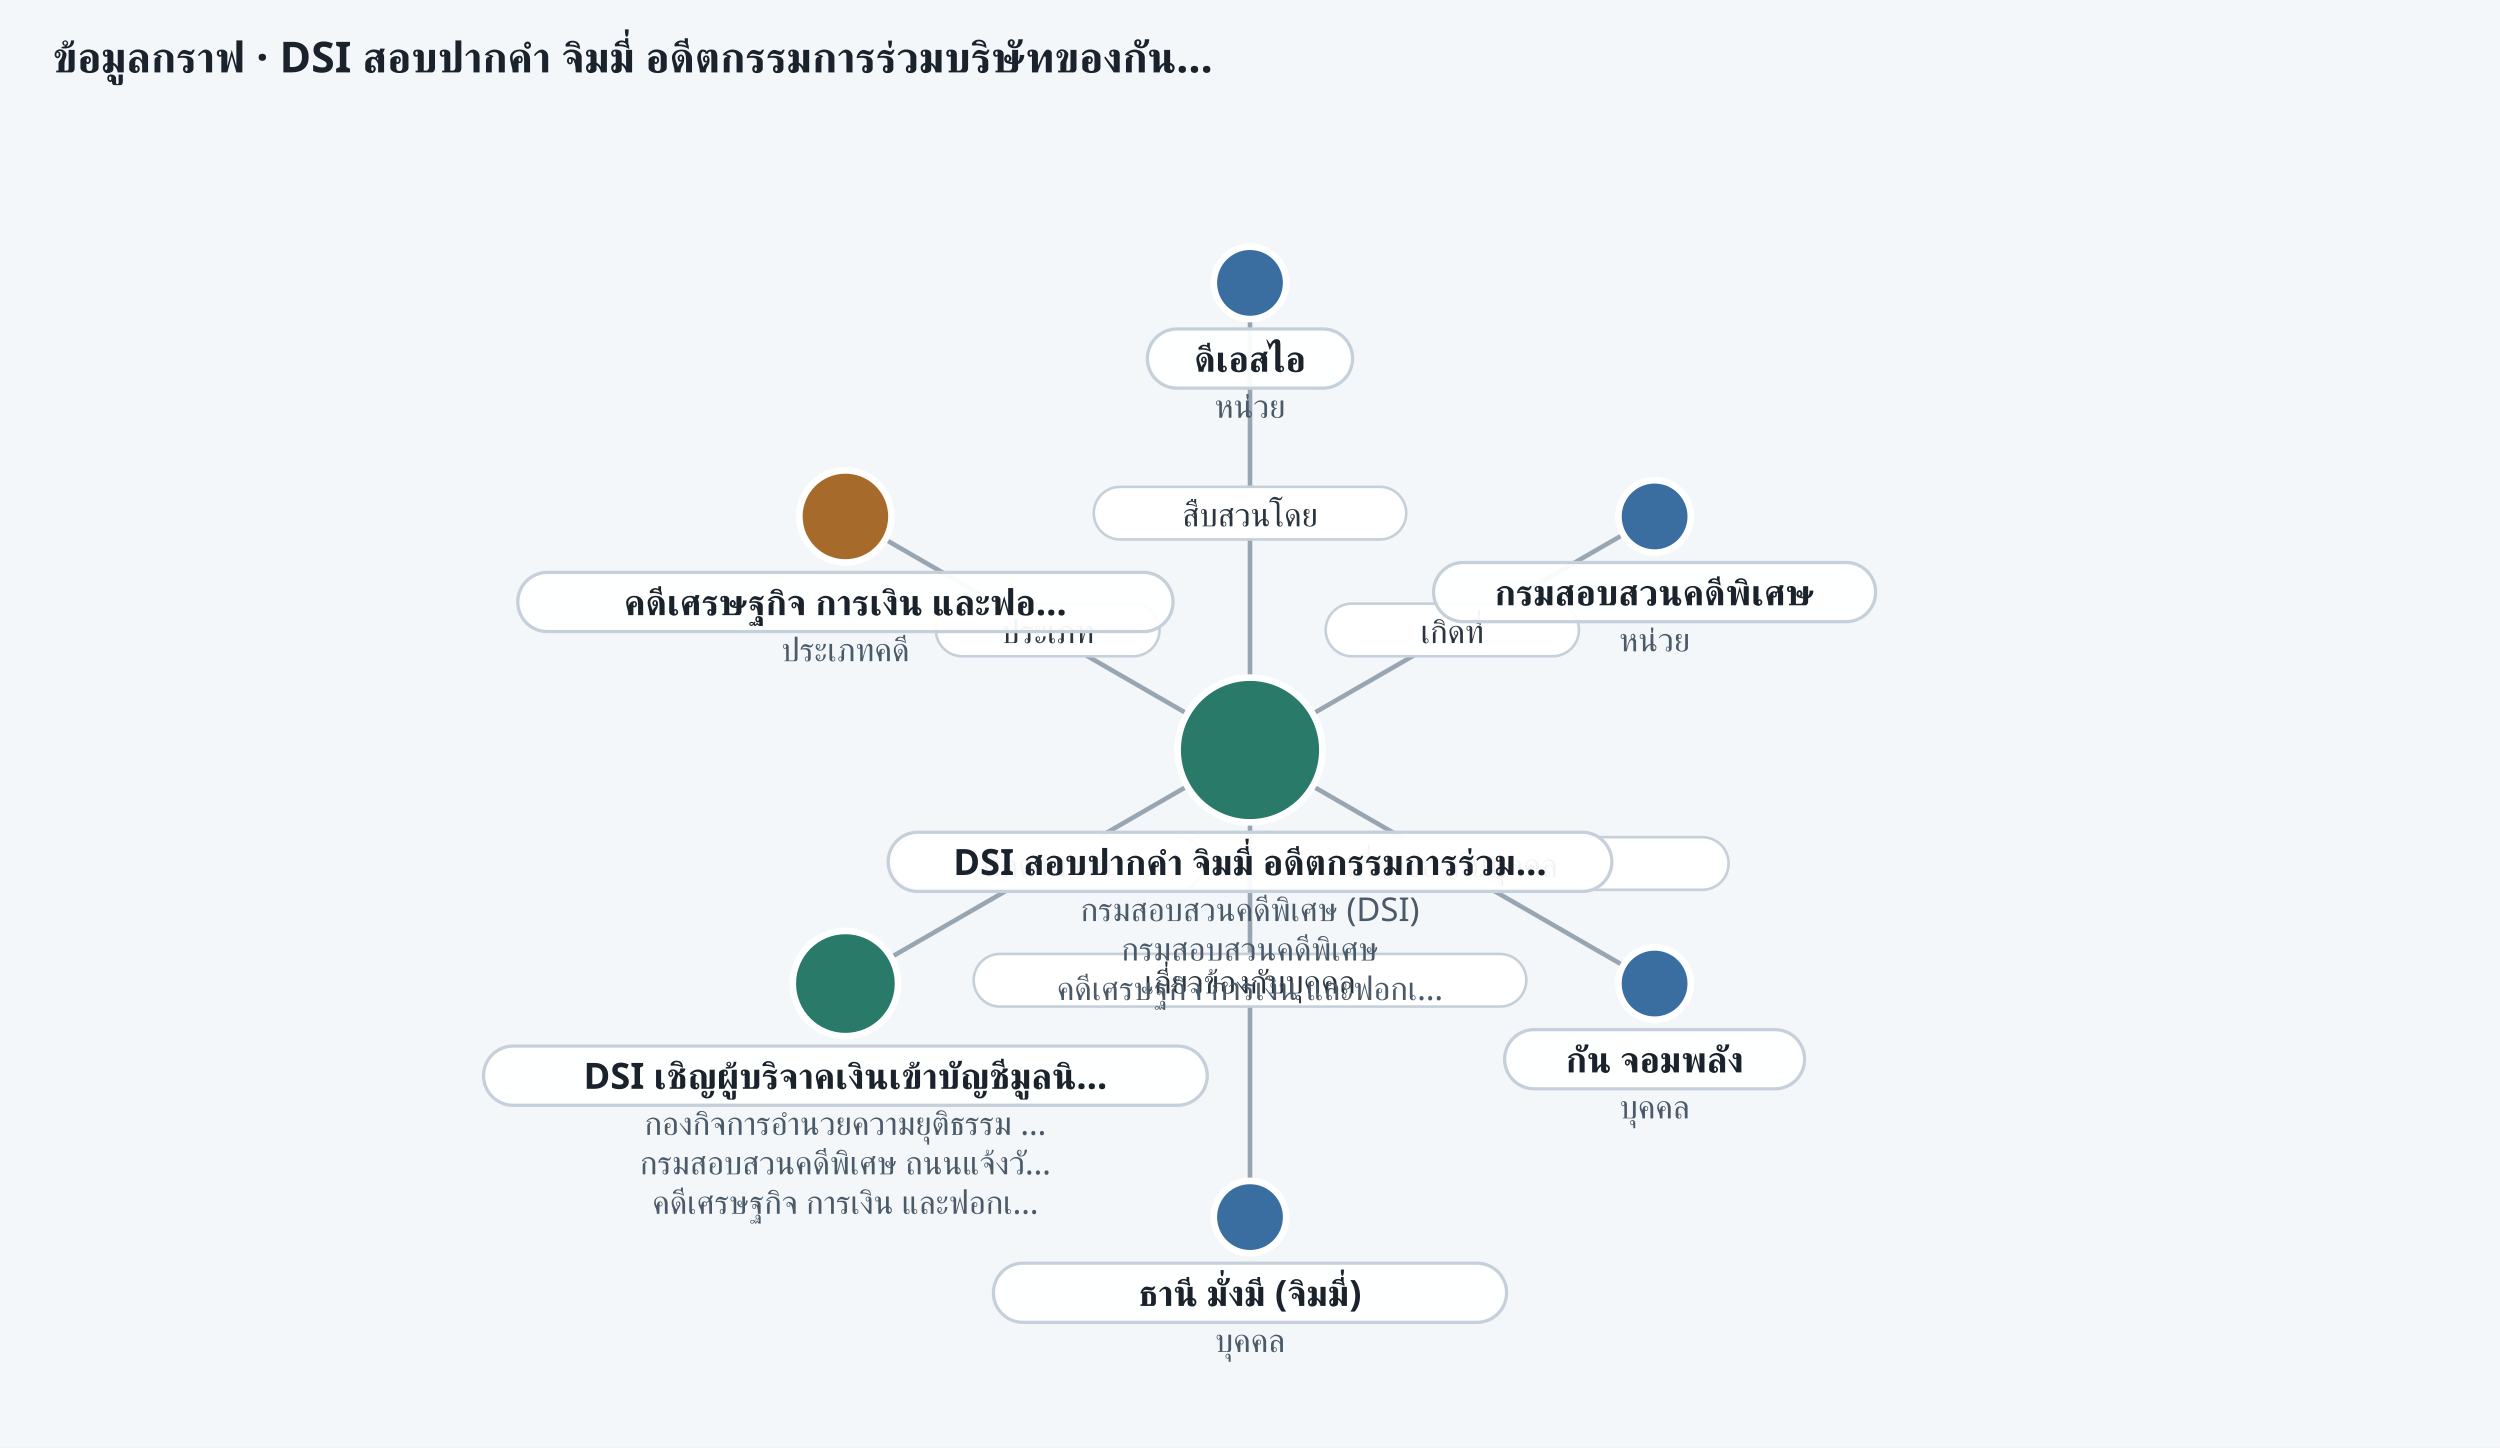
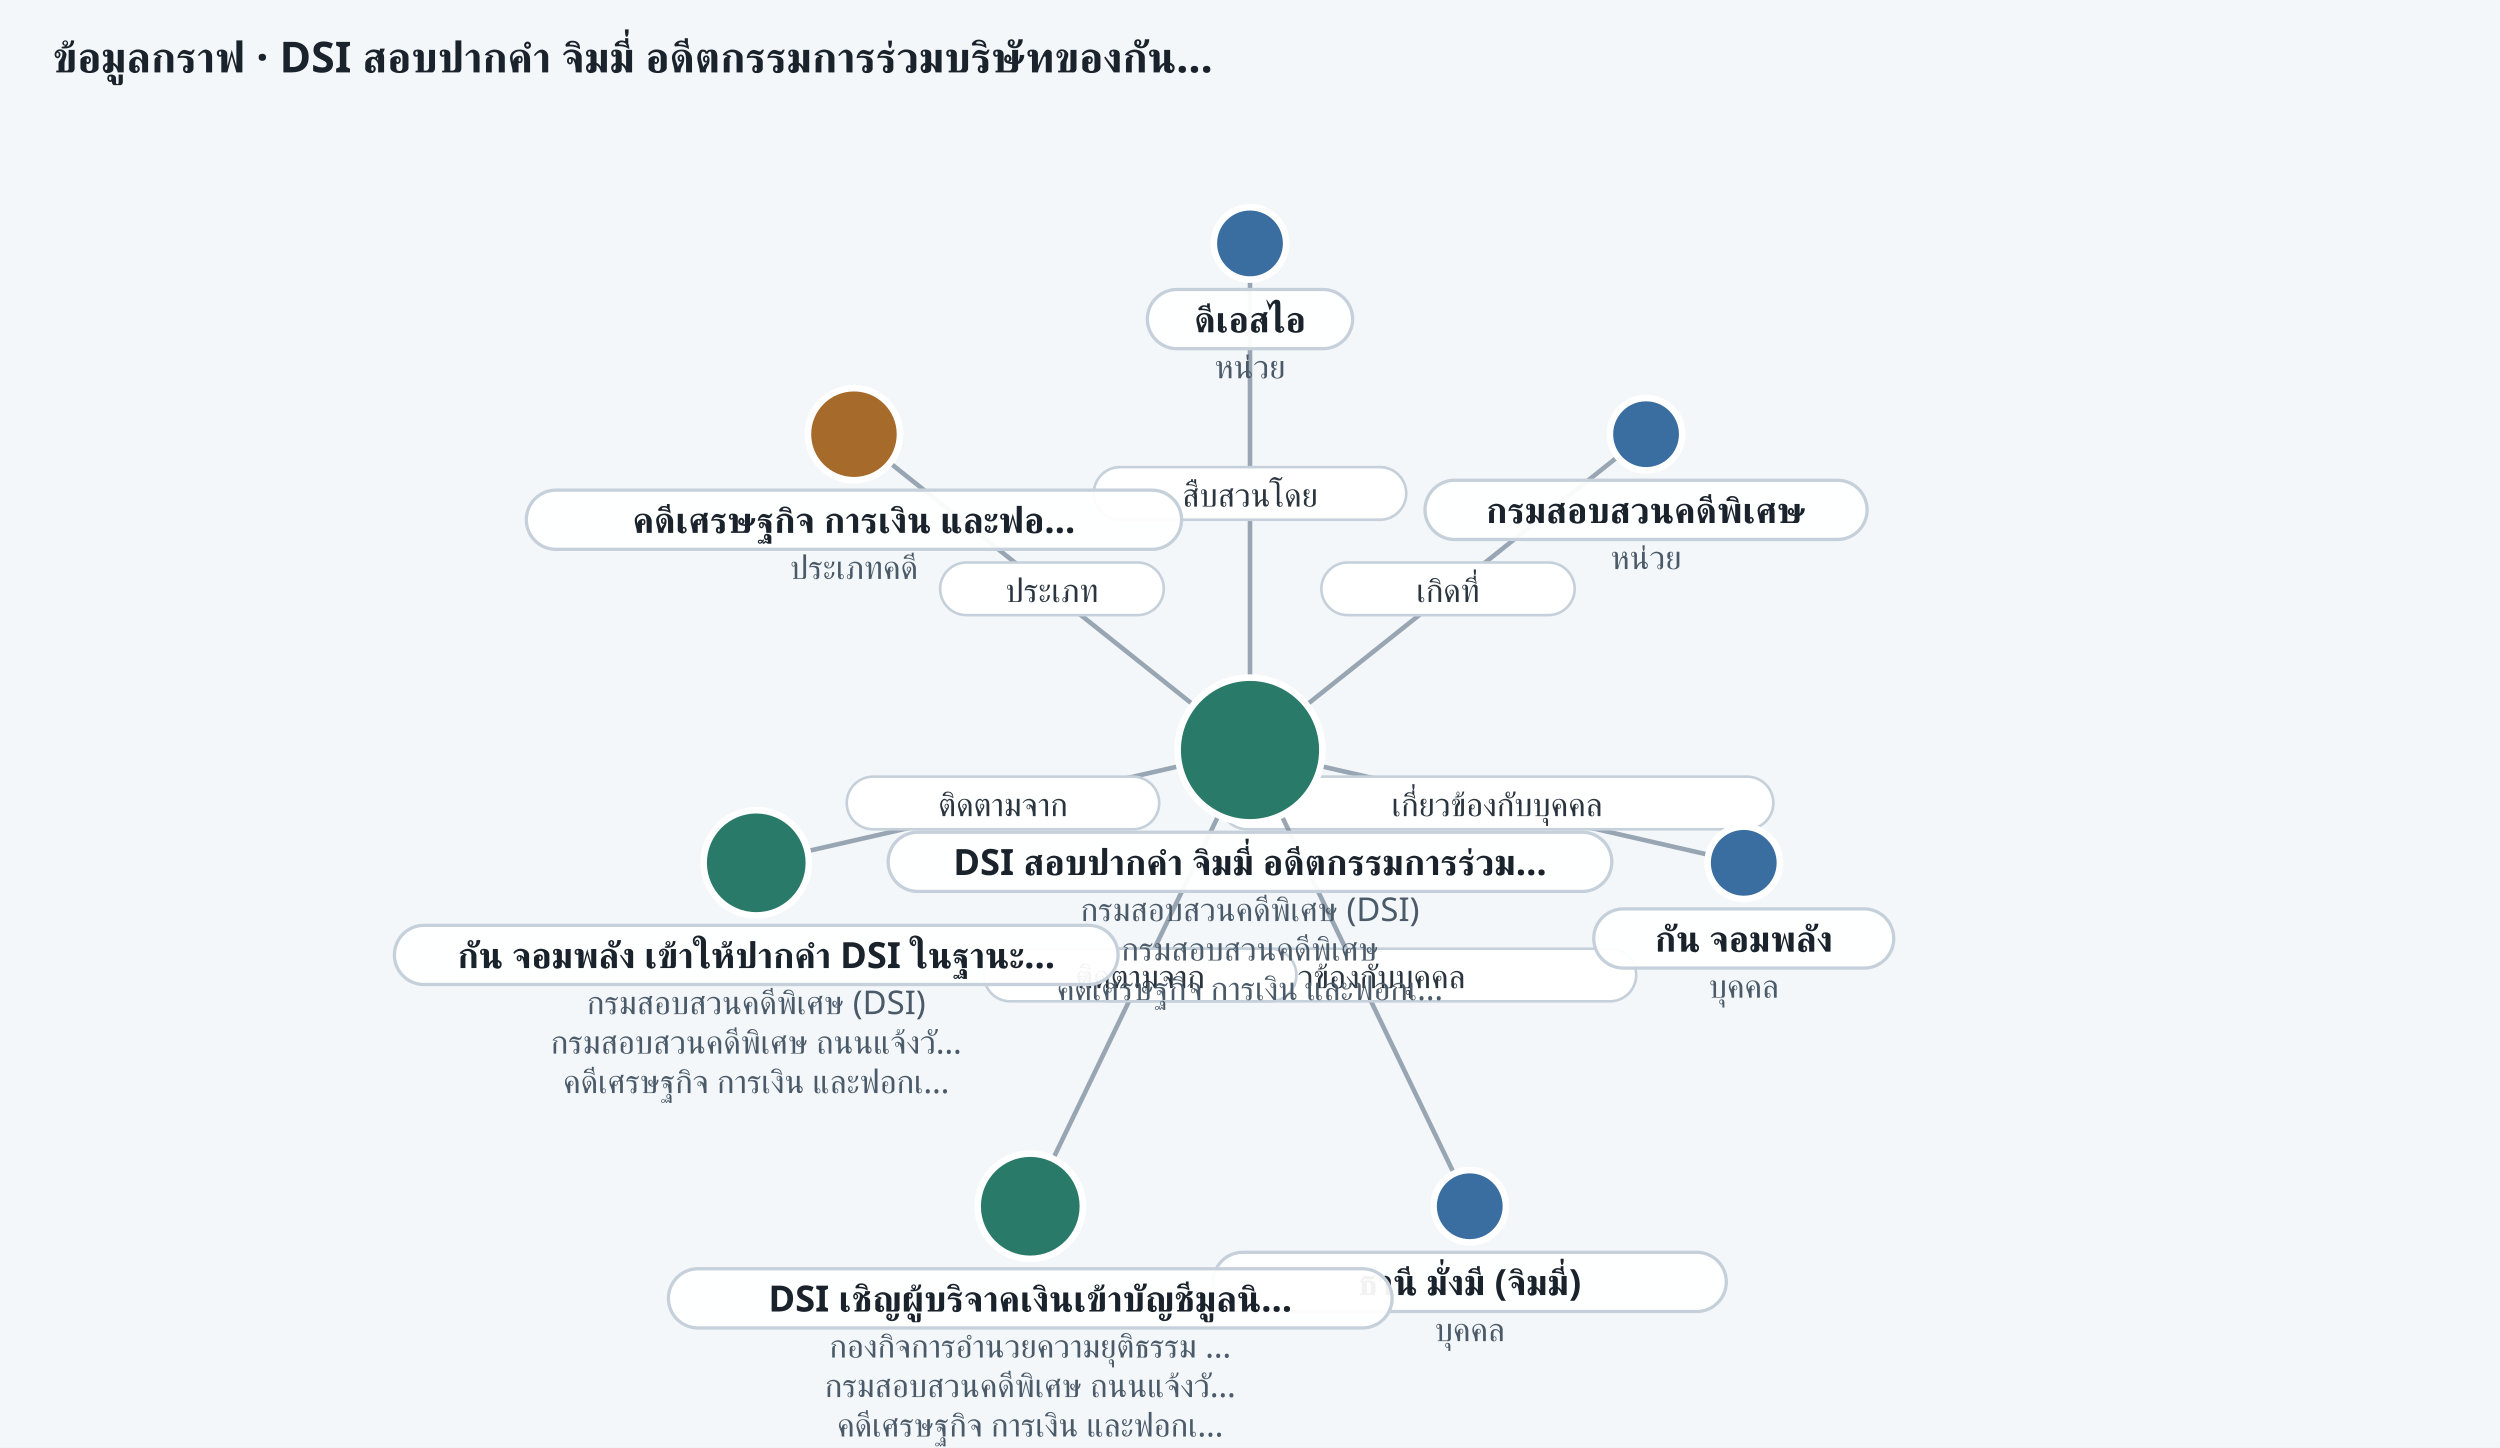
<svg xmlns="http://www.w3.org/2000/svg" width="760" height="440" viewBox="0 0 760 440" role="img" aria-label="ego graph 20261126-econ-02">
  <rect width="100%" height="100%" fill="#f4f7fa" />
  <text x="16" y="22" font-size="13" font-weight="700" fill="#1a222c" font-family="Sarabun, Anuphan, sans-serif">ข้อมูลกราฟ · DSI สอบปากคำ จิมมี่ อดีตกรรมการร่วมบริษัทของกัน…</text>
-   <line x1="380.0" y1="228.0" x2="380.0" y2="86.0" stroke="#7a8a9a" stroke-width="1.4" opacity="0.75" />
-   <rect x="332.5" y="148.0" width="95.0" height="16" rx="8" fill="#fff" stroke="#c5d0da" stroke-width="0.8" />
-   <text x="380.0" y="160.0" text-anchor="middle" font-size="10" fill="#2a3540" font-family="Sarabun, Anuphan, sans-serif">สืบสวนโดย</text>
-   <line x1="380.0" y1="228.0" x2="503.0" y2="157.0" stroke="#7a8a9a" stroke-width="1.4" opacity="0.75" />
-   <rect x="403.0" y="183.5" width="77.0" height="16" rx="8" fill="#fff" stroke="#c5d0da" stroke-width="0.8" />
-   <text x="441.5" y="195.5" text-anchor="middle" font-size="10" fill="#2a3540" font-family="Sarabun, Anuphan, sans-serif">เกิดที่</text>
-   <line x1="380.0" y1="228.0" x2="503.0" y2="299.0" stroke="#7a8a9a" stroke-width="1.4" opacity="0.75" />
-   <rect x="357.5" y="254.5" width="168.0" height="16" rx="8" fill="#fff" stroke="#c5d0da" stroke-width="0.8" />
-   <text x="441.5" y="266.5" text-anchor="middle" font-size="10" fill="#2a3540" font-family="Sarabun, Anuphan, sans-serif">เกี่ยวข้องกับบุคคล</text>
-   <line x1="380.0" y1="228.0" x2="380.0" y2="370.0" stroke="#7a8a9a" stroke-width="1.4" opacity="0.75" />
-   <rect x="296.0" y="290.0" width="168.0" height="16" rx="8" fill="#fff" stroke="#c5d0da" stroke-width="0.8" />
-   <text x="380.0" y="302.0" text-anchor="middle" font-size="10" fill="#2a3540" font-family="Sarabun, Anuphan, sans-serif">เกี่ยวข้องกับบุคคล</text>
-   <line x1="380.0" y1="228.0" x2="257.0" y2="299.0" stroke="#7a8a9a" stroke-width="1.4" opacity="0.75" />
-   <rect x="271.0" y="254.5" width="95.0" height="16" rx="8" fill="#fff" stroke="#c5d0da" stroke-width="0.8" />
-   <text x="318.5" y="266.5" text-anchor="middle" font-size="10" fill="#2a3540" font-family="Sarabun, Anuphan, sans-serif">ติดตามจาก</text>
-   <line x1="380.0" y1="228.0" x2="257.0" y2="157.0" stroke="#7a8a9a" stroke-width="1.4" opacity="0.75" />
-   <rect x="284.5" y="183.5" width="68.0" height="16" rx="8" fill="#fff" stroke="#c5d0da" stroke-width="0.8" />
-   <text x="318.5" y="195.5" text-anchor="middle" font-size="10" fill="#2a3540" font-family="Sarabun, Anuphan, sans-serif">ประเภท</text>
+   <line x1="380.0" y1="228.0" x2="380.0" y2="74.0" stroke="#7a8a9a" stroke-width="1.4" opacity="0.75" />
+   <rect x="332.5" y="142.0" width="95.0" height="16" rx="8" fill="#fff" stroke="#c5d0da" stroke-width="0.8" />
+   <text x="380.0" y="154.0" text-anchor="middle" font-size="10" fill="#2a3540" font-family="Sarabun, Anuphan, sans-serif">สืบสวนโดย</text>
+   <line x1="380.0" y1="228.0" x2="500.4" y2="132.0" stroke="#7a8a9a" stroke-width="1.4" opacity="0.75" />
+   <rect x="401.7" y="171.0" width="77.0" height="16" rx="8" fill="#fff" stroke="#c5d0da" stroke-width="0.8" />
+   <text x="440.2" y="183.0" text-anchor="middle" font-size="10" fill="#2a3540" font-family="Sarabun, Anuphan, sans-serif">เกิดที่</text>
+   <line x1="380.0" y1="228.0" x2="530.1" y2="262.3" stroke="#7a8a9a" stroke-width="1.4" opacity="0.75" />
+   <rect x="371.1" y="236.1" width="168.0" height="16" rx="8" fill="#fff" stroke="#c5d0da" stroke-width="0.8" />
+   <text x="455.1" y="248.1" text-anchor="middle" font-size="10" fill="#2a3540" font-family="Sarabun, Anuphan, sans-serif">เกี่ยวข้องกับบุคคล</text>
+   <line x1="380.0" y1="228.0" x2="446.8" y2="366.7" stroke="#7a8a9a" stroke-width="1.4" opacity="0.75" />
+   <rect x="329.4" y="288.4" width="168.0" height="16" rx="8" fill="#fff" stroke="#c5d0da" stroke-width="0.8" />
+   <text x="413.4" y="300.4" text-anchor="middle" font-size="10" fill="#2a3540" font-family="Sarabun, Anuphan, sans-serif">เกี่ยวข้องกับบุคคล</text>
+   <line x1="380.0" y1="228.0" x2="313.2" y2="366.7" stroke="#7a8a9a" stroke-width="1.4" opacity="0.75" />
+   <rect x="299.1" y="288.4" width="95.0" height="16" rx="8" fill="#fff" stroke="#c5d0da" stroke-width="0.8" />
+   <text x="346.6" y="300.4" text-anchor="middle" font-size="10" fill="#2a3540" font-family="Sarabun, Anuphan, sans-serif">ติดตามจาก</text>
+   <line x1="229.9" y1="262.3" x2="380.0" y2="228.0" stroke="#7a8a9a" stroke-width="1.4" opacity="0.75" />
+   <rect x="257.4" y="236.1" width="95.0" height="16" rx="8" fill="#fff" stroke="#c5d0da" stroke-width="0.8" />
+   <text x="304.9" y="248.1" text-anchor="middle" font-size="10" fill="#2a3540" font-family="Sarabun, Anuphan, sans-serif">ติดตามจาก</text>
+   <line x1="380.0" y1="228.0" x2="259.6" y2="132.0" stroke="#7a8a9a" stroke-width="1.4" opacity="0.75" />
+   <rect x="285.8" y="171.0" width="68.0" height="16" rx="8" fill="#fff" stroke="#c5d0da" stroke-width="0.8" />
+   <text x="319.8" y="183.0" text-anchor="middle" font-size="10" fill="#2a3540" font-family="Sarabun, Anuphan, sans-serif">ประเภท</text>
  <circle cx="380.0" cy="228.0" r="22" fill="#2a7a6a" stroke="#fff" stroke-width="2" />
  <rect x="270.0" y="253.0" width="220.0" height="18" rx="9" fill="rgba(255,255,255,0.94)" stroke="#c5d0da" />
  <text x="380.0" y="266.0" text-anchor="middle" font-size="11" font-weight="600" fill="#1a222c" font-family="Sarabun, Anuphan, sans-serif">DSI สอบปากคำ จิมมี่ อดีตกรรมการร่วม…</text>
  <text x="380.0" y="280.0" text-anchor="middle" font-size="10" fill="#4a5a68" font-family="Sarabun, Anuphan, sans-serif">กรมสอบสวนคดีพิเศษ (DSI)</text>
  <text x="380.0" y="292.0" text-anchor="middle" font-size="10" fill="#4a5a68" font-family="Sarabun, Anuphan, sans-serif">กรมสอบสวนคดีพิเศษ</text>
  <text x="380.0" y="304.0" text-anchor="middle" font-size="10" fill="#4a5a68" font-family="Sarabun, Anuphan, sans-serif">คดีเศรษฐกิจ การเงิน และฟอกเ…</text>
-   <circle cx="380.0" cy="86.0" r="11" fill="#3a6ea0" stroke="#fff" stroke-width="2" />
-   <rect x="348.8" y="100.0" width="62.4" height="18" rx="9" fill="rgba(255,255,255,0.94)" stroke="#c5d0da" />
-   <text x="380.0" y="113.0" text-anchor="middle" font-size="11" font-weight="600" fill="#1a222c" font-family="Sarabun, Anuphan, sans-serif">ดีเอสไอ</text>
-   <text x="380.0" y="127.0" text-anchor="middle" font-size="10" fill="#4a5a68" font-family="Sarabun, Anuphan, sans-serif">หน่วย</text>
-   <circle cx="503.0" cy="157.0" r="11" fill="#3a6ea0" stroke="#fff" stroke-width="2" />
-   <rect x="435.8" y="171.0" width="134.4" height="18" rx="9" fill="rgba(255,255,255,0.94)" stroke="#c5d0da" />
-   <text x="503.0" y="184.0" text-anchor="middle" font-size="11" font-weight="600" fill="#1a222c" font-family="Sarabun, Anuphan, sans-serif">กรมสอบสวนคดีพิเศษ</text>
-   <text x="503.0" y="198.0" text-anchor="middle" font-size="10" fill="#4a5a68" font-family="Sarabun, Anuphan, sans-serif">หน่วย</text>
-   <circle cx="503.0" cy="299.0" r="11" fill="#3a6ea0" stroke="#fff" stroke-width="2" />
-   <rect x="457.4" y="313.0" width="91.2" height="18" rx="9" fill="rgba(255,255,255,0.94)" stroke="#c5d0da" />
-   <text x="503.0" y="326.0" text-anchor="middle" font-size="11" font-weight="600" fill="#1a222c" font-family="Sarabun, Anuphan, sans-serif">กัน จอมพลัง</text>
-   <text x="503.0" y="340.0" text-anchor="middle" font-size="10" fill="#4a5a68" font-family="Sarabun, Anuphan, sans-serif">บุคคล</text>
-   <circle cx="380.0" cy="370.0" r="11" fill="#3a6ea0" stroke="#fff" stroke-width="2" />
-   <rect x="302.0" y="384.0" width="156.0" height="18" rx="9" fill="rgba(255,255,255,0.94)" stroke="#c5d0da" />
-   <text x="380.0" y="397.0" text-anchor="middle" font-size="11" font-weight="600" fill="#1a222c" font-family="Sarabun, Anuphan, sans-serif">ธานี มั่งมี (จิมมี่)</text>
-   <text x="380.0" y="411.0" text-anchor="middle" font-size="10" fill="#4a5a68" font-family="Sarabun, Anuphan, sans-serif">บุคคล</text>
-   <circle cx="257.0" cy="299.0" r="16" fill="#2a7a6a" stroke="#fff" stroke-width="2" />
-   <rect x="147.0" y="318.0" width="220.0" height="18" rx="9" fill="rgba(255,255,255,0.94)" stroke="#c5d0da" />
-   <text x="257.0" y="331.0" text-anchor="middle" font-size="11" font-weight="600" fill="#1a222c" font-family="Sarabun, Anuphan, sans-serif">DSI เชิญผู้บริจาคเงินเข้าบัญชีมูลนิ…</text>
-   <text x="257.0" y="345.0" text-anchor="middle" font-size="10" fill="#4a5a68" font-family="Sarabun, Anuphan, sans-serif">กองกิจการอำนวยความยุติธรรม …</text>
-   <text x="257.0" y="357.0" text-anchor="middle" font-size="10" fill="#4a5a68" font-family="Sarabun, Anuphan, sans-serif">กรมสอบสวนคดีพิเศษ ถนนแจ้งวั…</text>
-   <text x="257.0" y="369.0" text-anchor="middle" font-size="10" fill="#4a5a68" font-family="Sarabun, Anuphan, sans-serif">คดีเศรษฐกิจ การเงิน และฟอกเ…</text>
-   <circle cx="257.0" cy="157.0" r="14" fill="#a66b2a" stroke="#fff" stroke-width="2" />
-   <rect x="157.4" y="174.0" width="199.2" height="18" rx="9" fill="rgba(255,255,255,0.94)" stroke="#c5d0da" />
-   <text x="257.0" y="187.0" text-anchor="middle" font-size="11" font-weight="600" fill="#1a222c" font-family="Sarabun, Anuphan, sans-serif">คดีเศรษฐกิจ การเงิน และฟอ…</text>
-   <text x="257.0" y="201.0" text-anchor="middle" font-size="10" fill="#4a5a68" font-family="Sarabun, Anuphan, sans-serif">ประเภทคดี</text>
+   <circle cx="380.0" cy="74.0" r="11" fill="#3a6ea0" stroke="#fff" stroke-width="2" />
+   <rect x="348.8" y="88.0" width="62.4" height="18" rx="9" fill="rgba(255,255,255,0.94)" stroke="#c5d0da" />
+   <text x="380.0" y="101.0" text-anchor="middle" font-size="11" font-weight="600" fill="#1a222c" font-family="Sarabun, Anuphan, sans-serif">ดีเอสไอ</text>
+   <text x="380.0" y="115.0" text-anchor="middle" font-size="10" fill="#4a5a68" font-family="Sarabun, Anuphan, sans-serif">หน่วย</text>
+   <circle cx="500.4" cy="132.0" r="11" fill="#3a6ea0" stroke="#fff" stroke-width="2" />
+   <rect x="433.2" y="146.0" width="134.4" height="18" rx="9" fill="rgba(255,255,255,0.94)" stroke="#c5d0da" />
+   <text x="500.4" y="159.0" text-anchor="middle" font-size="11" font-weight="600" fill="#1a222c" font-family="Sarabun, Anuphan, sans-serif">กรมสอบสวนคดีพิเศษ</text>
+   <text x="500.4" y="173.0" text-anchor="middle" font-size="10" fill="#4a5a68" font-family="Sarabun, Anuphan, sans-serif">หน่วย</text>
+   <circle cx="530.1" cy="262.3" r="11" fill="#3a6ea0" stroke="#fff" stroke-width="2" />
+   <rect x="484.5" y="276.3" width="91.2" height="18" rx="9" fill="rgba(255,255,255,0.94)" stroke="#c5d0da" />
+   <text x="530.1" y="289.3" text-anchor="middle" font-size="11" font-weight="600" fill="#1a222c" font-family="Sarabun, Anuphan, sans-serif">กัน จอมพลัง</text>
+   <text x="530.1" y="303.3" text-anchor="middle" font-size="10" fill="#4a5a68" font-family="Sarabun, Anuphan, sans-serif">บุคคล</text>
+   <circle cx="446.8" cy="366.7" r="11" fill="#3a6ea0" stroke="#fff" stroke-width="2" />
+   <rect x="368.8" y="380.7" width="156.0" height="18" rx="9" fill="rgba(255,255,255,0.94)" stroke="#c5d0da" />
+   <text x="446.8" y="393.7" text-anchor="middle" font-size="11" font-weight="600" fill="#1a222c" font-family="Sarabun, Anuphan, sans-serif">ธานี มั่งมี (จิมมี่)</text>
+   <text x="446.8" y="407.7" text-anchor="middle" font-size="10" fill="#4a5a68" font-family="Sarabun, Anuphan, sans-serif">บุคคล</text>
+   <circle cx="313.2" cy="366.7" r="16" fill="#2a7a6a" stroke="#fff" stroke-width="2" />
+   <rect x="203.2" y="385.7" width="220.0" height="18" rx="9" fill="rgba(255,255,255,0.94)" stroke="#c5d0da" />
+   <text x="313.2" y="398.7" text-anchor="middle" font-size="11" font-weight="600" fill="#1a222c" font-family="Sarabun, Anuphan, sans-serif">DSI เชิญผู้บริจาคเงินเข้าบัญชีมูลนิ…</text>
+   <text x="313.2" y="412.7" text-anchor="middle" font-size="10" fill="#4a5a68" font-family="Sarabun, Anuphan, sans-serif">กองกิจการอำนวยความยุติธรรม …</text>
+   <text x="313.2" y="424.7" text-anchor="middle" font-size="10" fill="#4a5a68" font-family="Sarabun, Anuphan, sans-serif">กรมสอบสวนคดีพิเศษ ถนนแจ้งวั…</text>
+   <text x="313.2" y="436.7" text-anchor="middle" font-size="10" fill="#4a5a68" font-family="Sarabun, Anuphan, sans-serif">คดีเศรษฐกิจ การเงิน และฟอกเ…</text>
+   <circle cx="229.9" cy="262.3" r="16" fill="#2a7a6a" stroke="#fff" stroke-width="2" />
+   <rect x="119.9" y="281.3" width="220.0" height="18" rx="9" fill="rgba(255,255,255,0.94)" stroke="#c5d0da" />
+   <text x="229.9" y="294.3" text-anchor="middle" font-size="11" font-weight="600" fill="#1a222c" font-family="Sarabun, Anuphan, sans-serif">กัน จอมพลัง เข้าให้ปากคำ DSI ในฐานะ…</text>
+   <text x="229.9" y="308.3" text-anchor="middle" font-size="10" fill="#4a5a68" font-family="Sarabun, Anuphan, sans-serif">กรมสอบสวนคดีพิเศษ (DSI)</text>
+   <text x="229.9" y="320.3" text-anchor="middle" font-size="10" fill="#4a5a68" font-family="Sarabun, Anuphan, sans-serif">กรมสอบสวนคดีพิเศษ ถนนแจ้งวั…</text>
+   <text x="229.9" y="332.3" text-anchor="middle" font-size="10" fill="#4a5a68" font-family="Sarabun, Anuphan, sans-serif">คดีเศรษฐกิจ การเงิน และฟอกเ…</text>
+   <circle cx="259.6" cy="132.0" r="14" fill="#a66b2a" stroke="#fff" stroke-width="2" />
+   <rect x="160.0" y="149.0" width="199.2" height="18" rx="9" fill="rgba(255,255,255,0.94)" stroke="#c5d0da" />
+   <text x="259.6" y="162.0" text-anchor="middle" font-size="11" font-weight="600" fill="#1a222c" font-family="Sarabun, Anuphan, sans-serif">คดีเศรษฐกิจ การเงิน และฟอ…</text>
+   <text x="259.6" y="176.0" text-anchor="middle" font-size="10" fill="#4a5a68" font-family="Sarabun, Anuphan, sans-serif">ประเภทคดี</text>
</svg>
